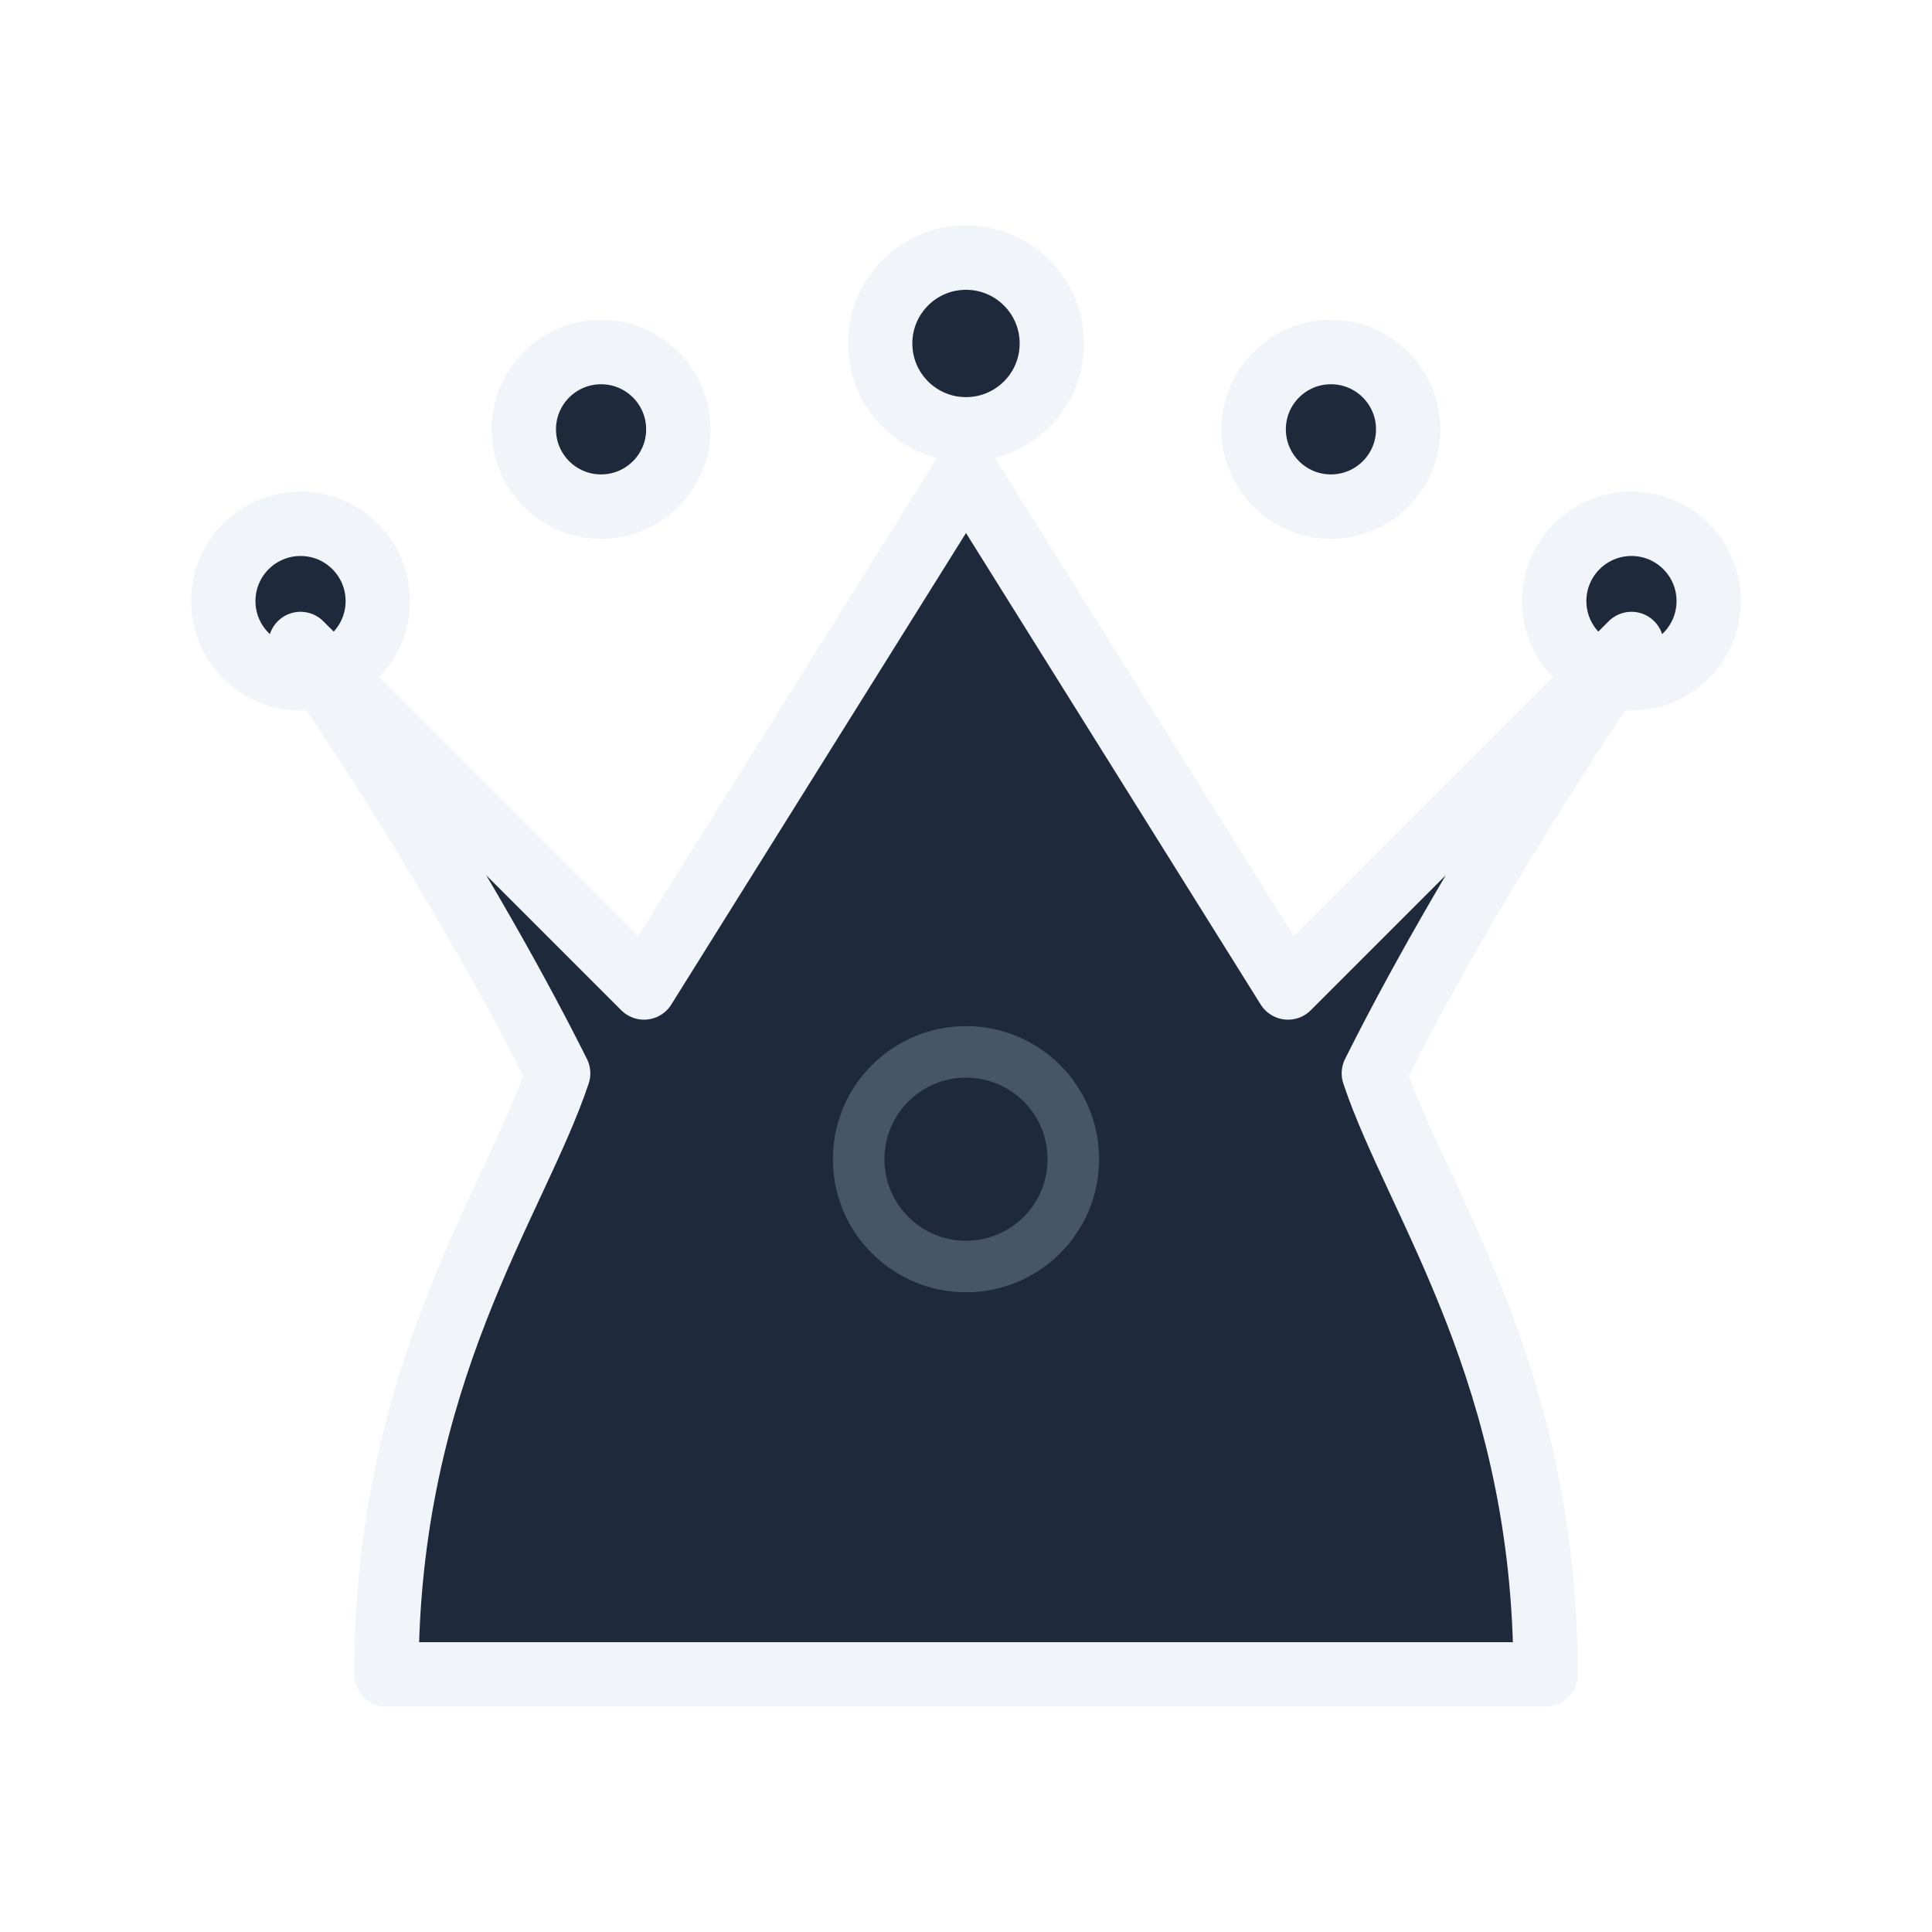
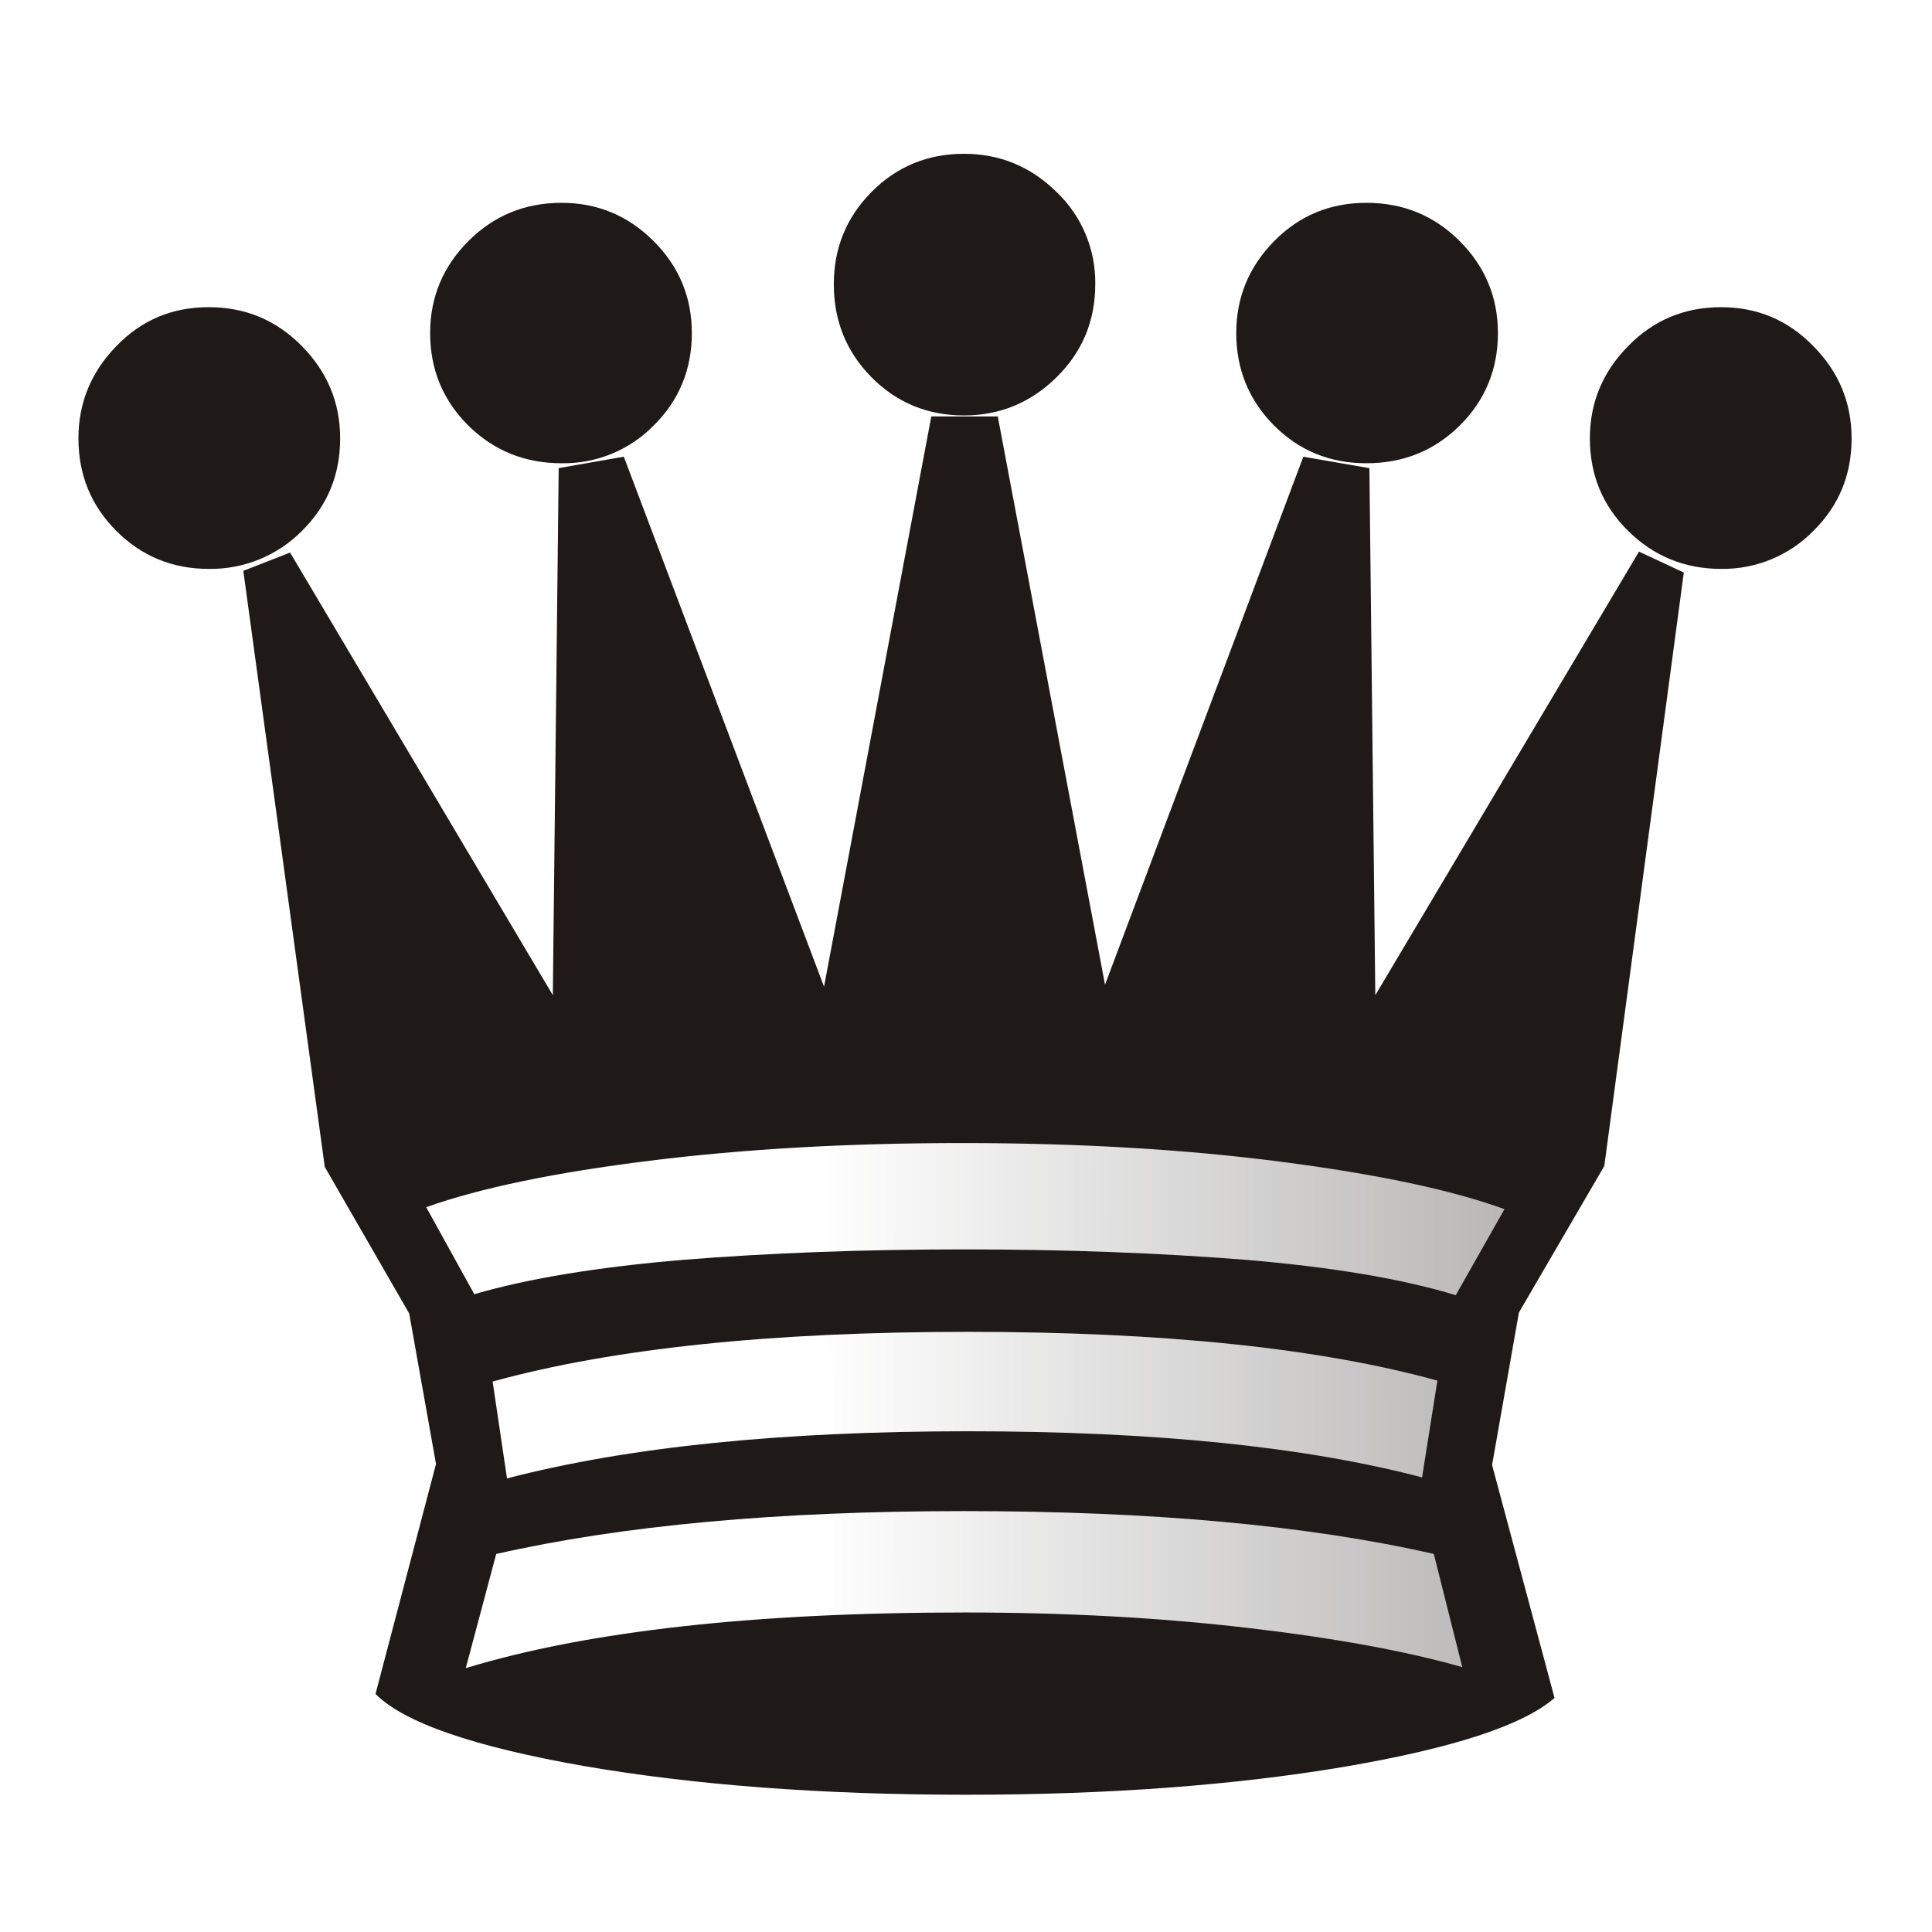
- <svg xmlns="http://www.w3.org/2000/svg" viewBox="0 0 45 45">
-   <g fill="#1e293b" stroke="#f1f5f9" stroke-width="1.5" stroke-linecap="round" stroke-linejoin="round">
-     <circle cx="7" cy="14" r="1.8" />
-     <circle cx="14" cy="10" r="1.8" />
-     <circle cx="22.5" cy="8" r="2" />
-     <circle cx="31" cy="10" r="1.8" />
-     <circle cx="38" cy="14" r="1.8" />
-     <path d="M 9,39 L 36,39 C 36,32 33,28 32,25 C 34.5,20 38,15 38,15 L 30,23 L 22.5,11 L 15,23 L 7,15 C 7,15 10.5,20 13,25 C 12,28 9,32 9,39 Z" />
-     <circle cx="22.5" cy="27" r="2.5" fill="none" stroke="#475569" stroke-width="1.2" />
-   </g>
+ <svg xmlns="http://www.w3.org/2000/svg" style="color-scheme:light only" width="50mm" height="50mm" fill-rule="evenodd" clip-rule="evenodd" image-rendering="optimizeQuality" shape-rendering="geometricPrecision" text-rendering="geometricPrecision" viewBox="0 0 50 50">
+   <linearGradient id="a" x1="21.253" x2="77.764" y1="37.224" y2="37.36" gradientUnits="userSpaceOnUse">
+     <stop offset="0" stop-color="#fff" />
+     <stop offset="1" stop-color="#fff" stop-opacity="0" />
+   </linearGradient>
+   <path fill="#1f1a17" d="M24.95 10.752c-.94 0-1.745-.33-2.397-.99s-.974-1.465-.974-2.405c0-.931.322-1.727.974-2.387s1.456-.99 2.396-.99c.923 0 1.727.33 2.396.99a3.23 3.23 0 0 1 1 2.387c0 .94-.33 1.744-1 2.405-.669.66-1.473.99-2.396.99zm15.281 33.19c-.812.71-2.633 1.304-5.46 1.786-2.828.474-6.088.72-9.771.72-3.75 0-7.053-.254-9.898-.745-2.844-.5-4.64-1.118-5.384-1.863l1.566-5.952-.694-3.895L8.405 30.2 6.297 14.774l1.21-.474 6.8 11.455.152-13.64 1.685-.296 5.182 13.716 2.776-14.757h1.72l2.776 14.706L33.73 11.82l1.71.296.153 13.64 6.824-11.48 1.16.541-2.058 15.359-2.21 3.793-.694 3.945zM14.535 11.989c-.948 0-1.752-.322-2.413-.974-.66-.652-.99-1.456-.99-2.396 0-.923.33-1.719.99-2.38s1.465-.99 2.413-.99c.923 0 1.719.33 2.38.99s.99 1.457.99 2.38c0 .94-.33 1.744-.99 2.396a3.266 3.266 0 0 1-2.38.974m20.828 0c-.94 0-1.736-.322-2.387-.974-.652-.652-.982-1.456-.982-2.396 0-.923.33-1.719.982-2.38s1.447-.99 2.387-.99c.948 0 1.753.33 2.413.99s.99 1.457.99 2.38c0 .94-.33 1.744-.99 2.396s-1.465.974-2.413.974M5.4 14.723c-.94 0-1.736-.33-2.388-.982s-.982-1.448-.982-2.396c0-.923.33-1.719.982-2.388C3.664 8.28 4.46 7.95 5.4 7.95c.948 0 1.744.33 2.413 1.007.66.67.99 1.465.99 2.388 0 .948-.33 1.744-.99 2.396a3.323 3.323 0 0 1-2.413.982m39.141 0c-.94 0-1.744-.33-2.404-.982s-.991-1.448-.991-2.396q0-1.385.99-2.388c.66-.677 1.465-1.007 2.405-1.007.931 0 1.727.33 2.388 1.007.66.67.99 1.465.99 2.388 0 .948-.33 1.744-.99 2.396a3.28 3.28 0 0 1-2.388.982" />
+   <path fill="url(#a)" d="M37.2 35.73c-3.04-.84-7.095-1.262-12.15-1.262-5.096 0-9.194.431-12.301 1.286l.372 2.507c3.124-.813 7.095-1.22 11.93-1.22 4.809 0 8.729.398 11.752 1.194zm1.736-4.437c-1.372-.5-3.302-.906-5.791-1.228-2.49-.322-5.233-.483-8.247-.483-2.946 0-5.638.153-8.085.458-2.447.304-4.378.702-5.783 1.202l1.245 2.252c1.388-.406 3.191-.703 5.41-.89 2.21-.177 4.631-.27 7.264-.27s5.063.093 7.29.27q3.353.281 5.436.915zm-1.092 11.853-.737-2.93c-3.226-.736-7.281-1.109-12.158-1.109-4.826 0-8.864.373-12.107 1.11l-.788 2.954c3.142-.956 7.443-1.44 12.92-1.44 2.625 0 5.072.136 7.316.399 2.252.262 4.106.601 5.554 1.016" />
</svg>
